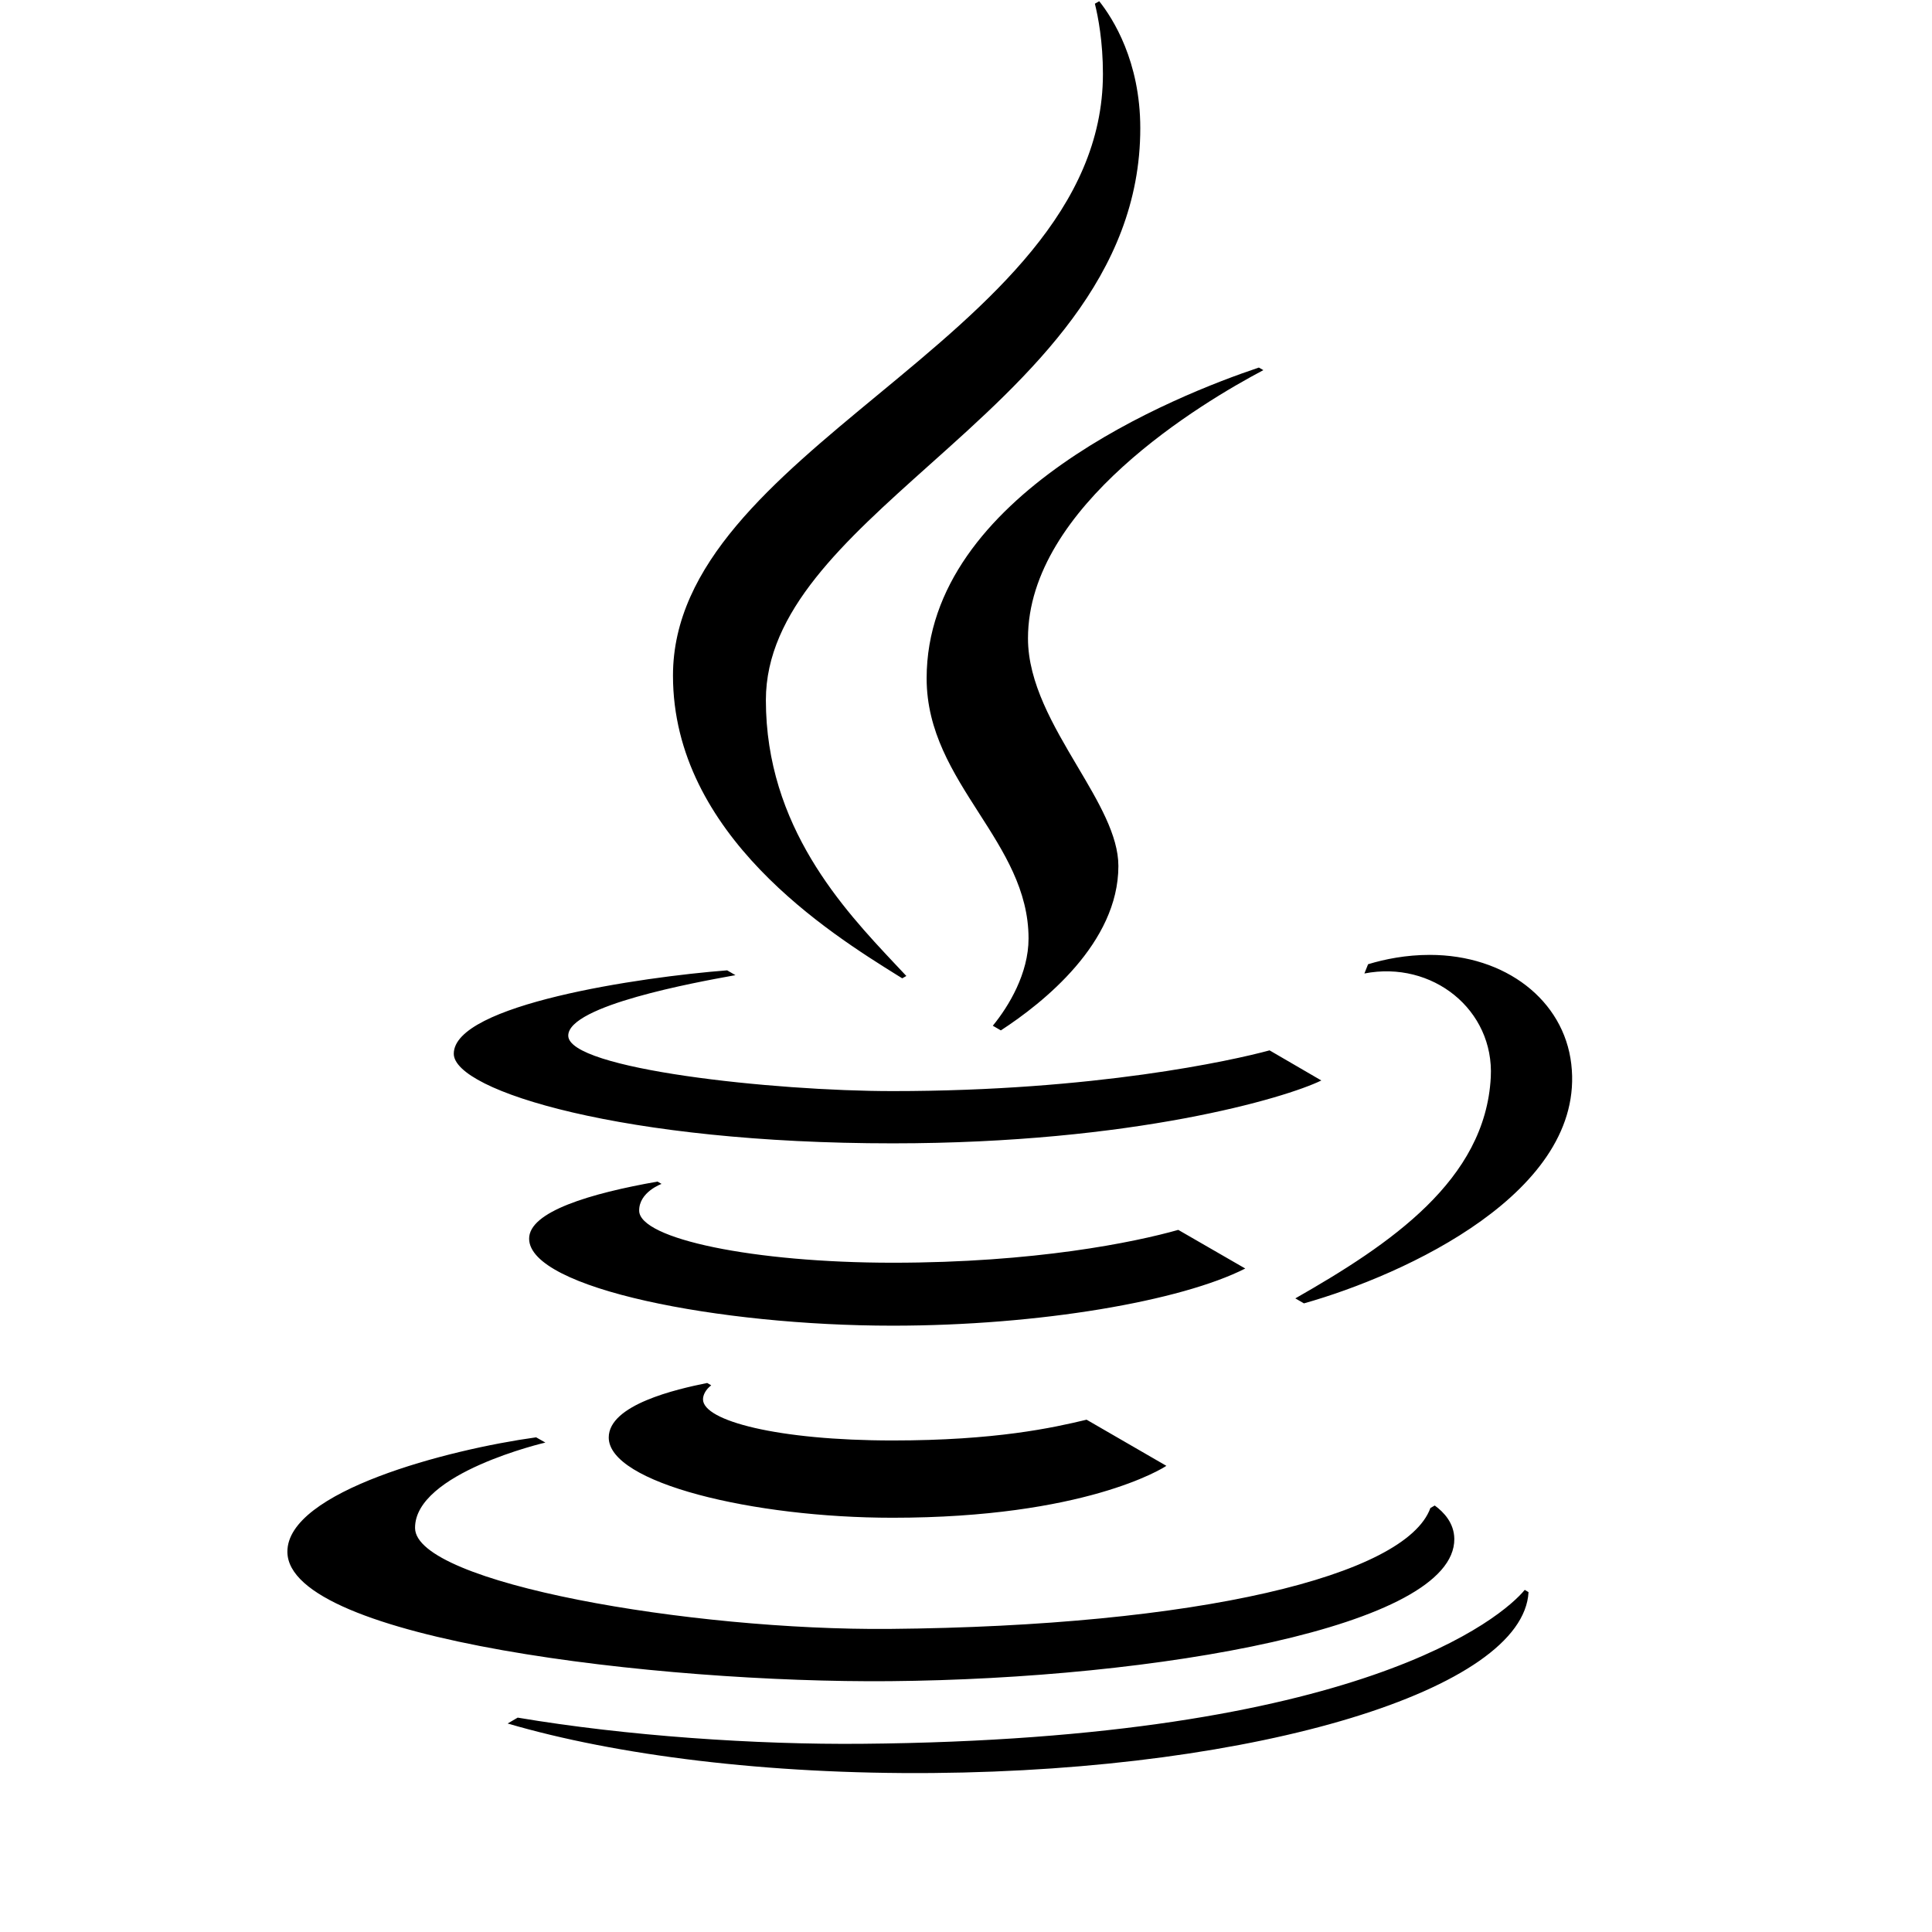
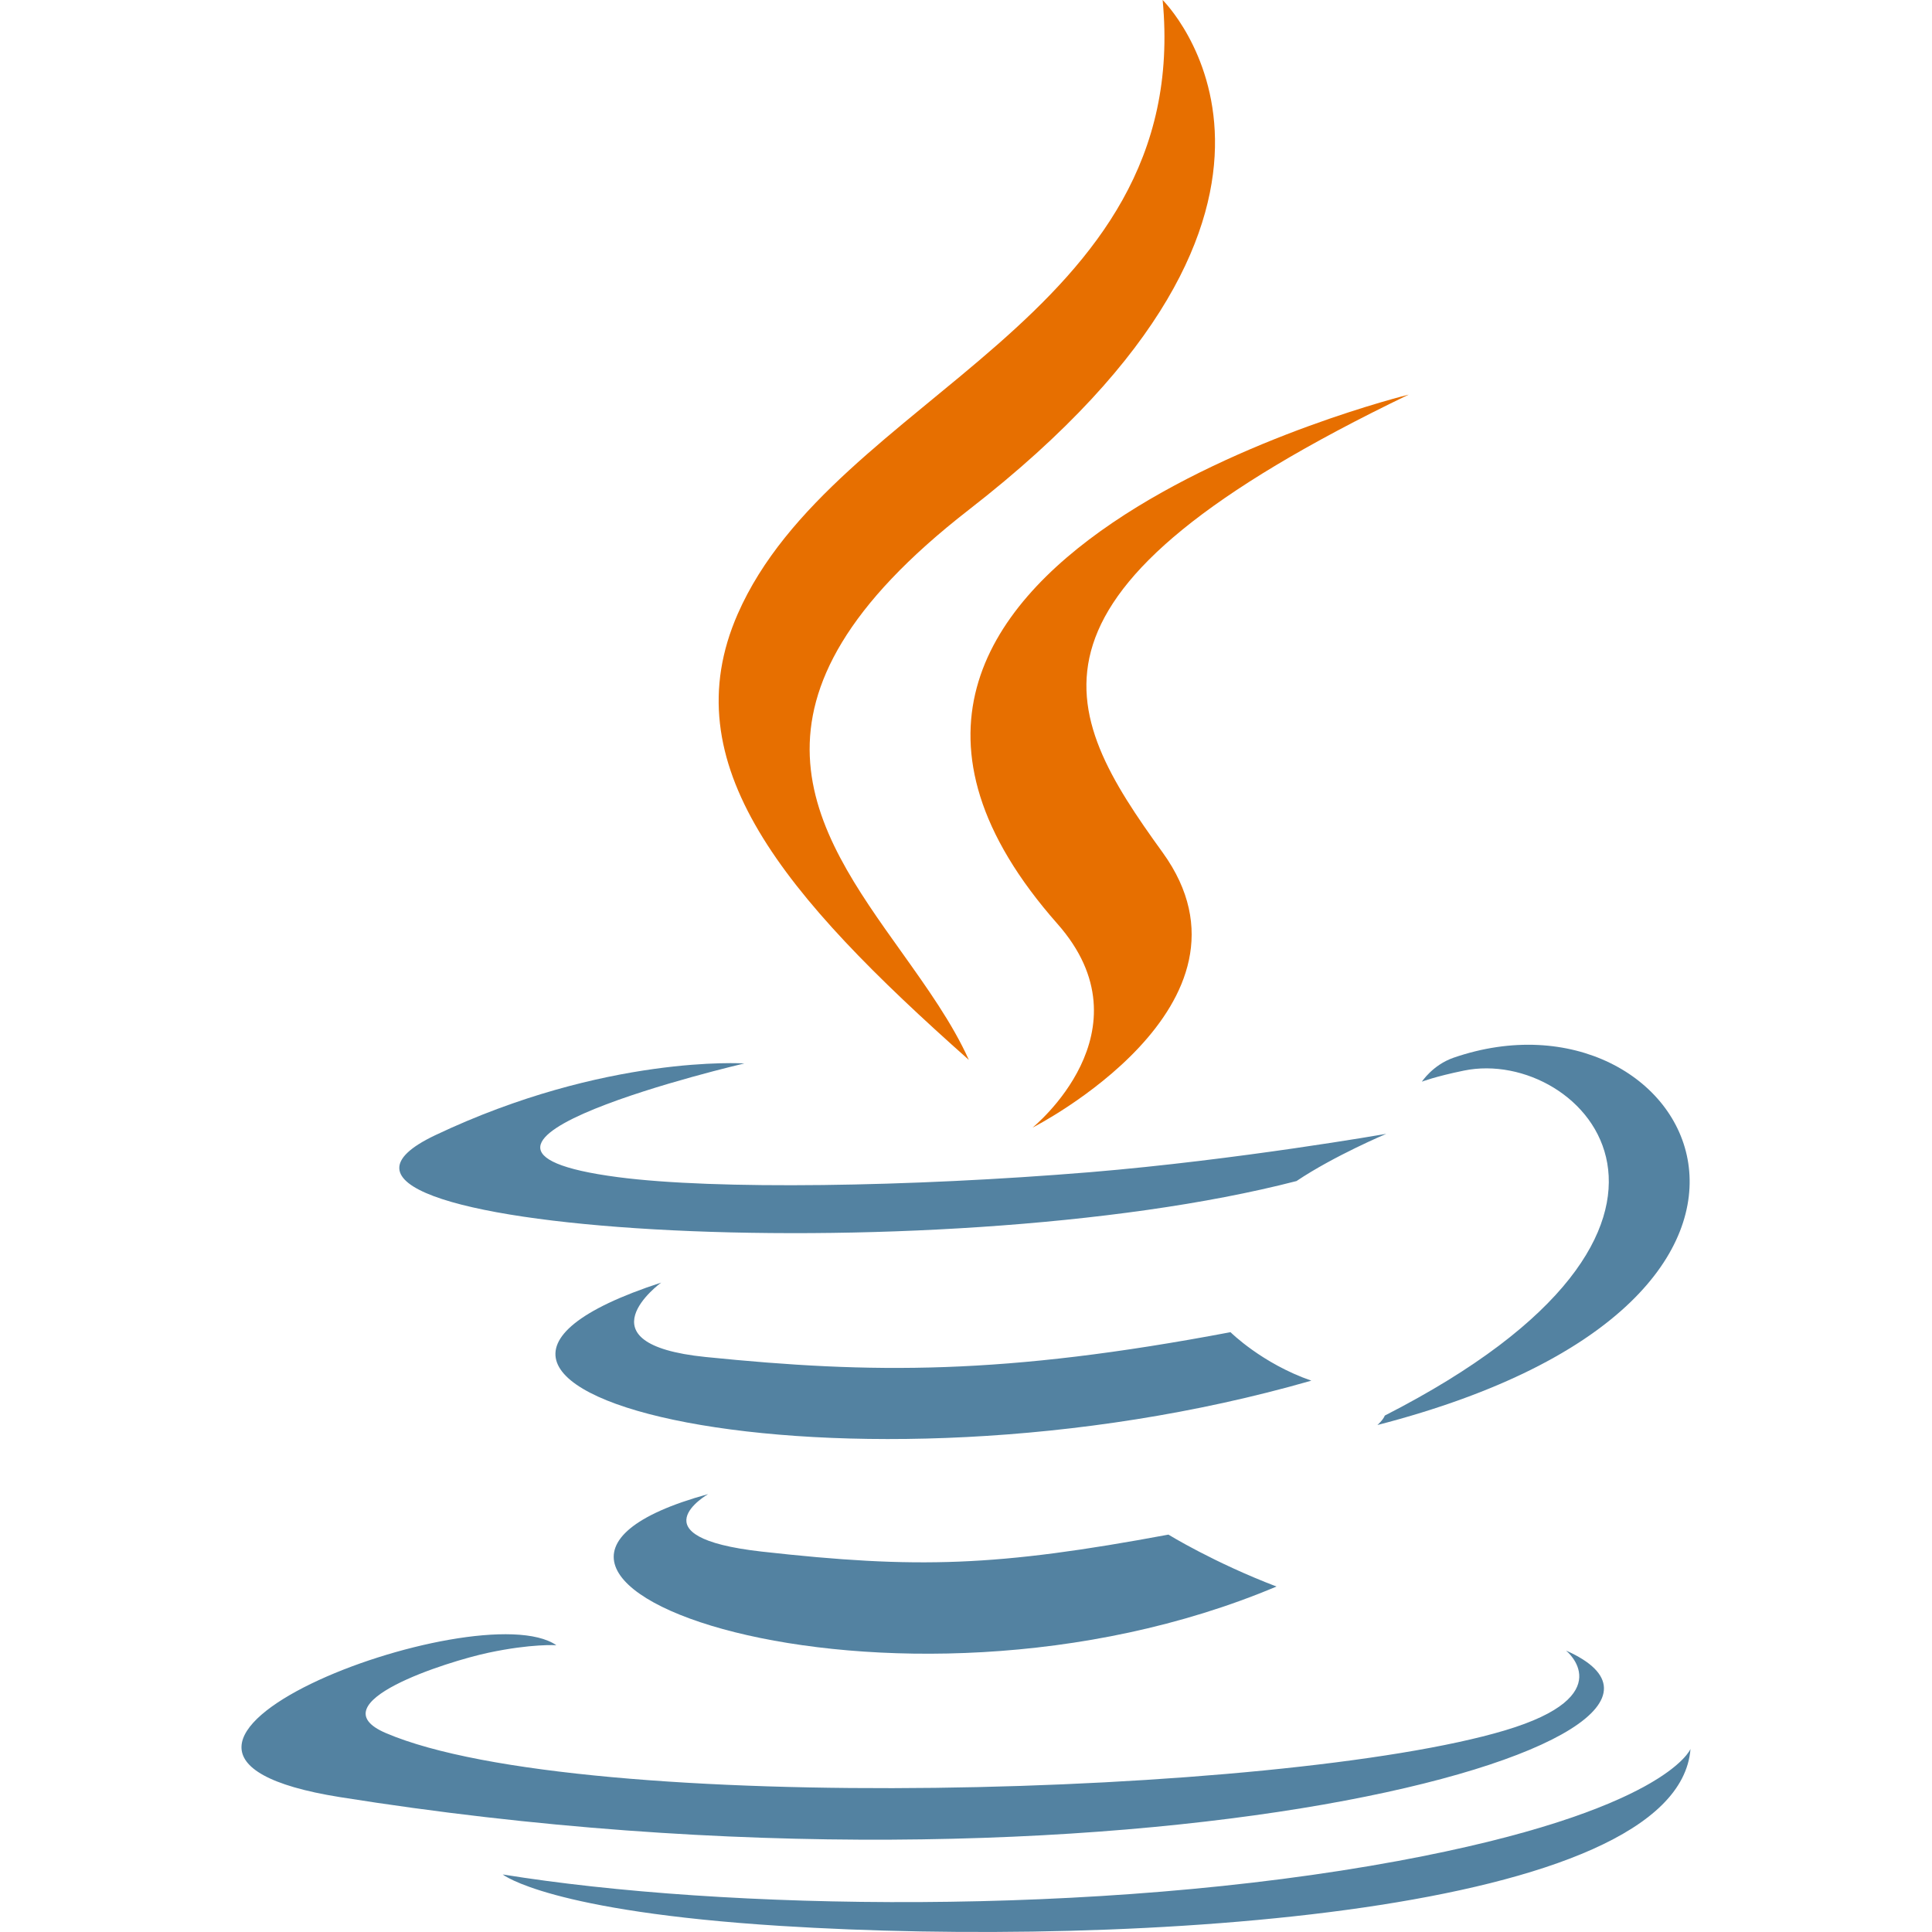
- <svg xmlns="http://www.w3.org/2000/svg" viewBox="0 0 24 24" fill="currentColor">
-   <path d="M15.638 4.566L15.694 4.598C14.936 4.998 12.77 6.287 12.77 7.93C12.77 8.484 13.087 9.018 13.384 9.52C13.646 9.962 13.893 10.378 13.893 10.758C13.893 11.715 12.96 12.457 12.433 12.8L12.333 12.742C12.532 12.499 12.777 12.092 12.777 11.658C12.777 11.06 12.47 10.582 12.159 10.097C11.838 9.596 11.511 9.086 11.511 8.427C11.511 6.135 14.626 4.905 15.638 4.566ZM11.543 5.778C12.796 4.658 14.165 3.434 14.165 1.593C14.165 0.76 13.824 0.228 13.655 0.015L13.601 0.046C13.642 0.212 13.701 0.518 13.701 0.918C13.701 2.594 12.279 3.769 10.903 4.906C9.611 5.974 8.36 7.008 8.36 8.392C8.36 10.377 10.318 11.598 11.145 12.114C11.167 12.127 11.188 12.141 11.208 12.153L11.259 12.124C11.213 12.075 11.166 12.025 11.116 11.972C10.48 11.295 9.514 10.268 9.514 8.697C9.514 7.594 10.488 6.723 11.543 5.778ZM11.091 15.686C12.855 15.686 14.089 15.433 14.637 15.278L15.469 15.758C14.676 16.161 12.918 16.468 11.087 16.468C8.934 16.468 6.58 16.006 6.573 15.39C6.568 15.051 7.338 14.824 8.168 14.678L8.218 14.707C8.218 14.707 7.937 14.808 7.94 15.04C7.944 15.389 9.359 15.686 11.091 15.686ZM7.562 17.857C7.562 17.45 8.401 17.257 8.785 17.18L8.835 17.209C8.769 17.259 8.733 17.326 8.733 17.383C8.733 17.65 9.663 17.894 11.089 17.894C12.367 17.894 13.077 17.737 13.498 17.636L14.489 18.209C14.444 18.241 13.469 18.854 11.087 18.854C9.356 18.854 7.562 18.422 7.562 17.857ZM16.091 16.129C17.271 15.456 18.452 14.66 18.519 13.382C18.563 12.543 17.792 11.928 16.949 12.093L16.994 11.98L16.995 11.978C17.206 11.914 17.468 11.862 17.761 11.862C18.704 11.862 19.427 12.427 19.519 13.218C19.705 14.804 17.457 15.836 16.198 16.191L16.091 16.129ZM18.066 19.117C18.075 20.207 14.368 20.855 11.054 20.884C8.193 20.909 3.58 20.369 3.57 19.279C3.564 18.526 5.571 18.005 6.66 17.855L6.775 17.92C6.775 17.92 5.15 18.297 5.156 18.982C5.161 19.665 8.58 20.256 11.049 20.235C14.874 20.201 17.463 19.578 17.769 18.733L17.823 18.702C17.935 18.784 18.064 18.919 18.066 19.117ZM6.431 21.337C7.784 21.565 9.392 21.674 10.71 21.662C16.918 21.608 18.669 20.082 18.941 19.75L18.988 19.778C18.923 20.986 15.64 21.99 11.591 22.025C9.53 22.043 7.654 21.805 6.306 21.41L6.431 21.337ZM9.033 12.054C7.954 12.137 5.637 12.48 5.637 13.09C5.637 13.552 7.761 14.203 11.089 14.203C14.083 14.203 15.973 13.638 16.414 13.422L15.771 13.048C15.311 13.173 13.602 13.554 11.089 13.554C9.609 13.554 7.059 13.281 7.059 12.865C7.059 12.49 8.65 12.202 9.107 12.119C9.117 12.117 9.127 12.115 9.136 12.114L9.033 12.054Z" />
+ <svg xmlns="http://www.w3.org/2000/svg" width="800px" height="800px" viewBox="0 0 32 32" fill="none">
+   <path d="M16.05 8.441C22.638 3.326 19.257 0 19.257 0C19.76 5.287 13.813 6.536 12.219 10.169C11.131 12.649 12.964 14.819 16.047 17.555C15.775 16.949 15.354 16.361 14.929 15.764C13.477 13.731 11.964 11.613 16.05 8.441Z" fill="#E76F00" />
+   <path d="M17.102 18.677C17.102 18.677 19.084 17.078 17.514 15.301C12.193 9.272 23.333 6.536 23.333 6.536C16.532 9.812 17.547 11.757 19.257 14.12C21.087 16.654 17.102 18.677 17.102 18.677Z" fill="#E76F00" />
+   <path d="M22.937 23.446C29.042 20.326 26.22 17.328 24.249 17.732C23.766 17.831 23.551 17.916 23.551 17.916C23.551 17.916 23.73 17.64 24.073 17.52C27.971 16.173 30.968 21.495 22.814 23.603C22.814 23.603 22.909 23.52 22.937 23.446Z" fill="#5382A1" />
+   <path d="M10.233 19.497C6.413 18.995 12.328 17.614 12.328 17.614C12.328 17.614 10.031 17.462 7.206 18.804C3.866 20.393 15.468 21.116 21.474 19.562C22.098 19.143 22.961 18.78 22.961 18.78C22.961 18.78 20.504 19.211 18.056 19.415C15.061 19.661 11.846 19.709 10.233 19.497Z" fill="#5382A1" />
+   <path d="M11.686 22.476C9.556 22.259 10.951 21.244 10.951 21.244C5.439 23.043 14.018 25.083 21.72 22.868C20.901 22.584 20.381 22.065 20.381 22.065C16.616 22.778 14.441 22.755 11.686 22.476Z" fill="#5382A1" />
+   <path d="M12.614 25.699C10.486 25.459 11.729 24.747 11.729 24.747C6.726 26.122 14.773 28.962 21.143 26.278C20.1 25.879 19.353 25.418 19.353 25.418C16.511 25.947 15.193 25.988 12.614 25.699Z" fill="#5382A1" />
+   <path d="M25.939 27.339C25.939 27.339 26.859 28.084 24.925 28.661C21.248 29.757 9.621 30.087 6.391 28.705C5.23 28.208 7.407 27.519 8.092 27.374C8.806 27.222 9.215 27.25 9.215 27.25C7.923 26.356 0.868 29.007 5.631 29.766C18.619 31.837 29.308 28.833 25.939 27.339Z" fill="#5382A1" />
+   <path d="M28 28.968C27.787 31.695 18.788 32.268 12.927 31.899C9.104 31.658 8.338 31.056 8.327 31.047C11.986 31.64 18.155 31.748 23.157 30.823C27.59 30.002 28 28.968 28 28.968Z" fill="#5382A1" />
</svg>
